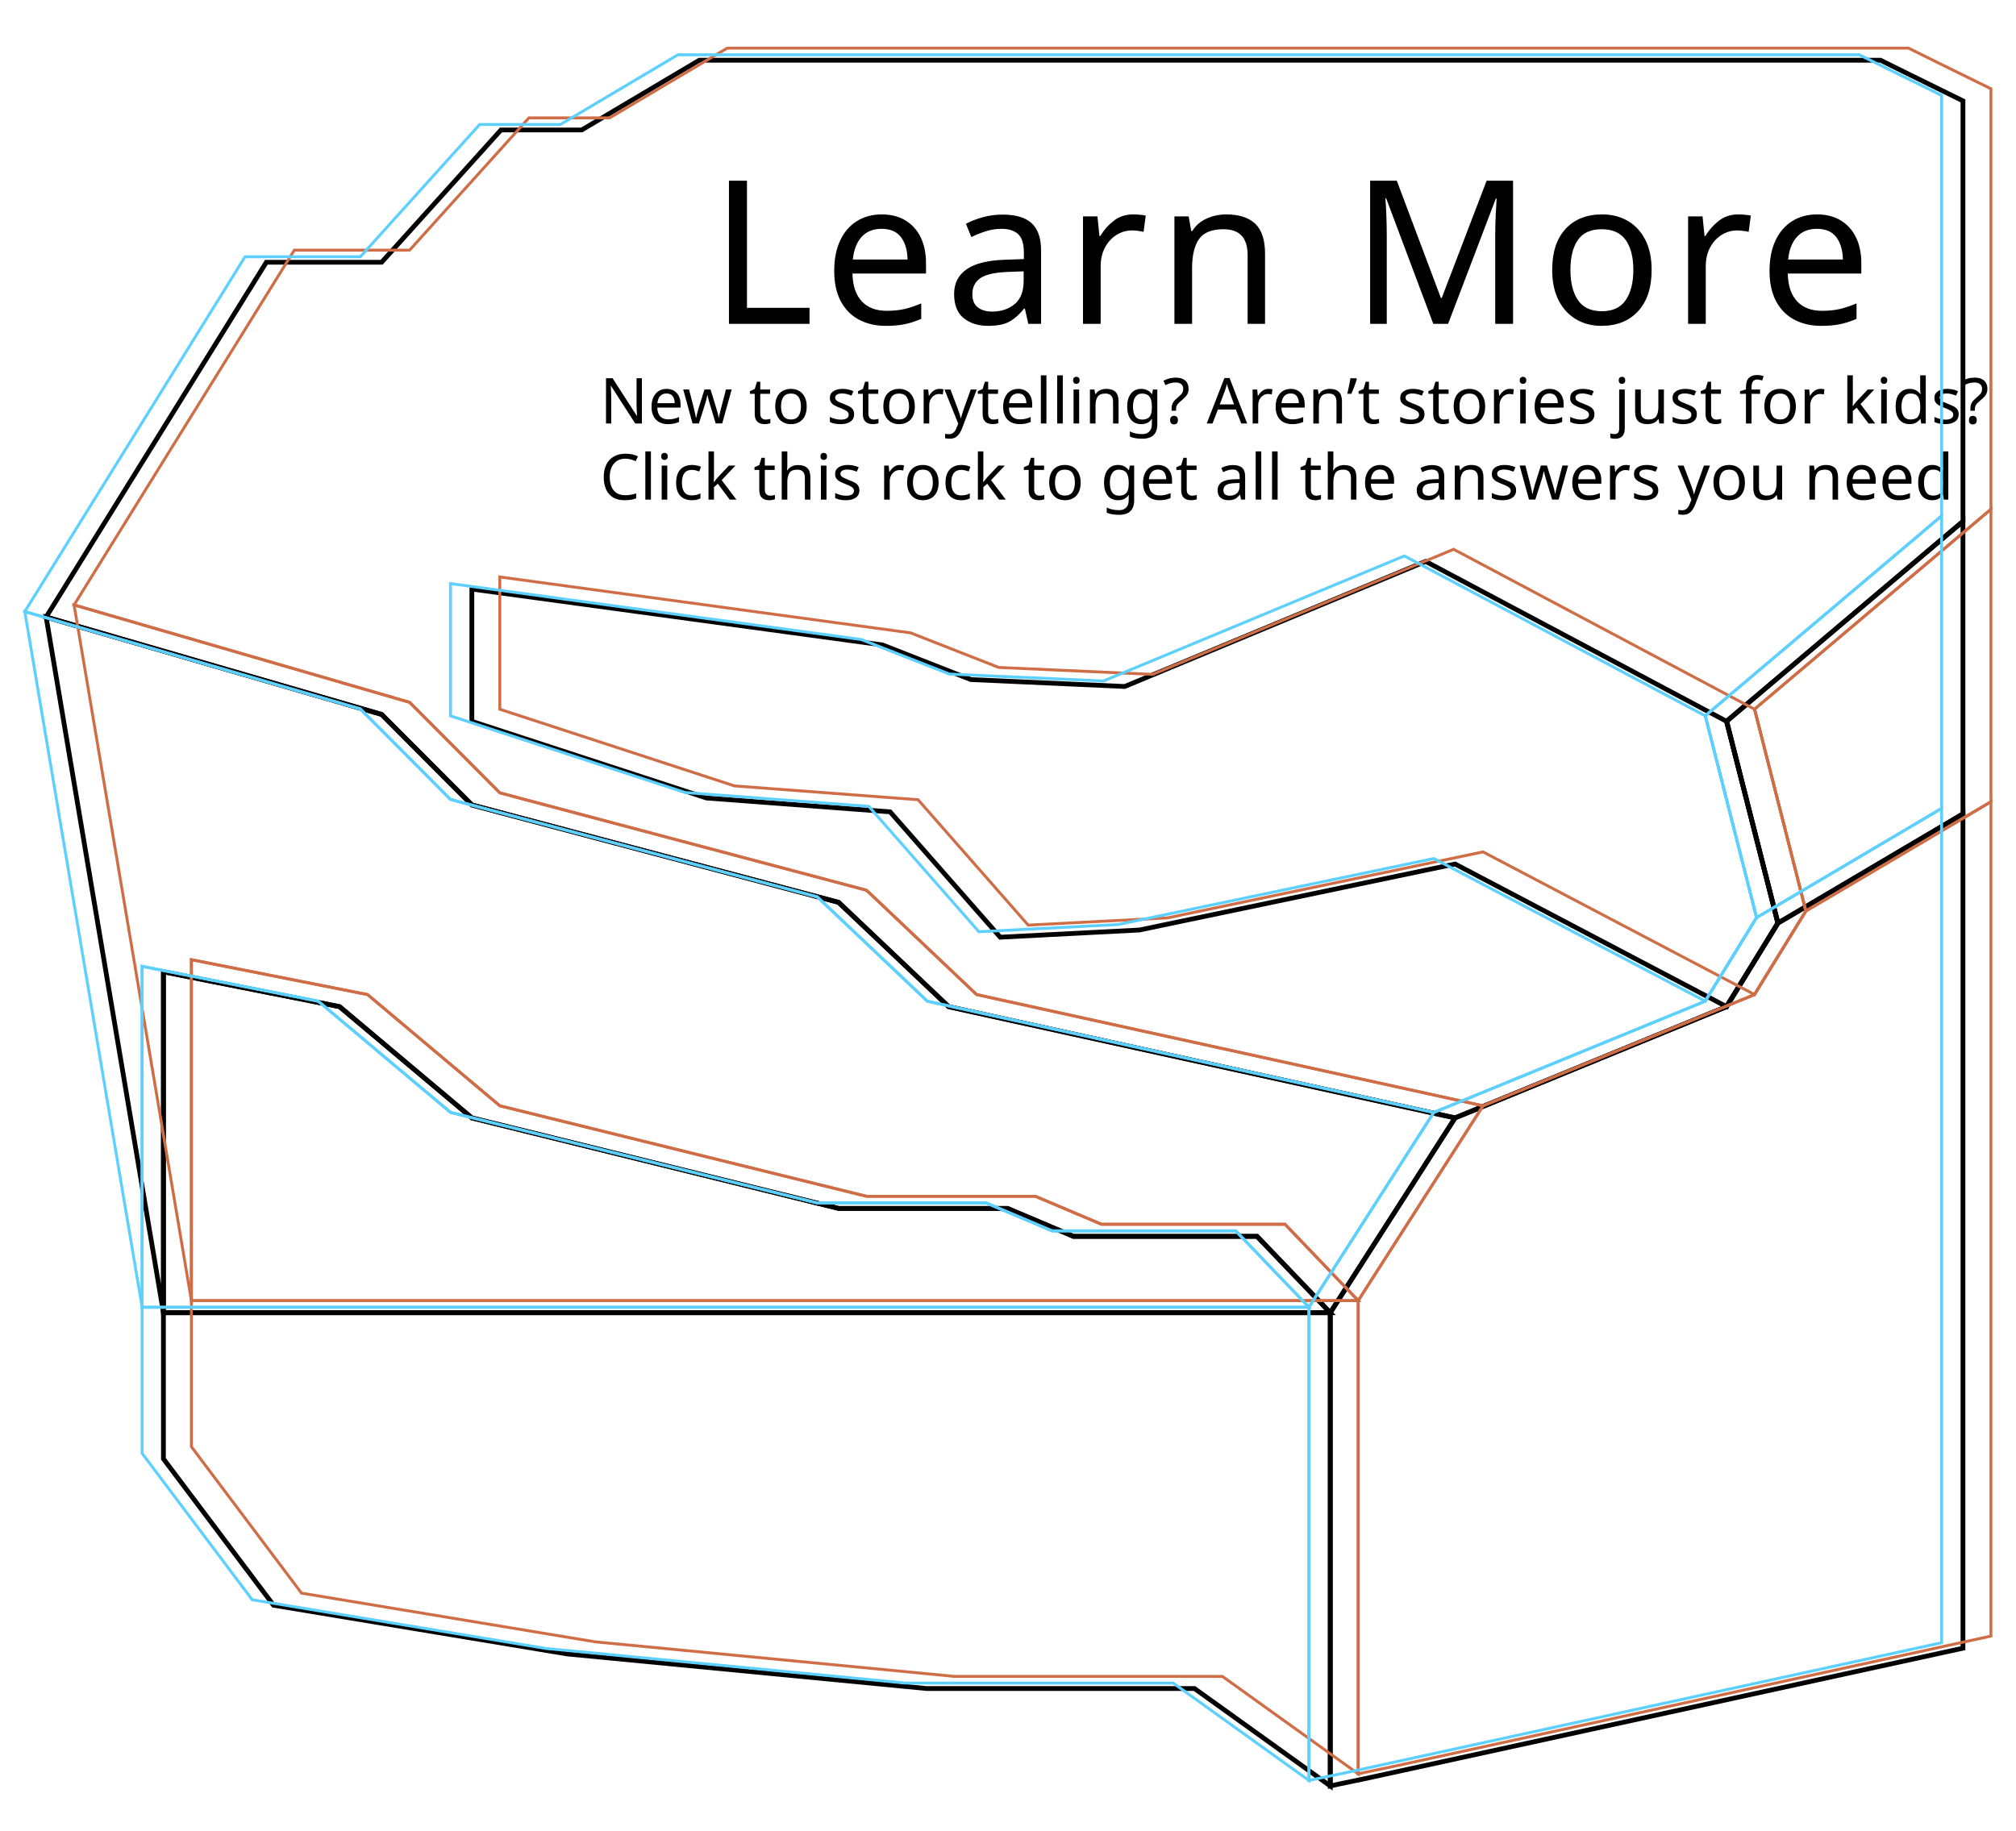
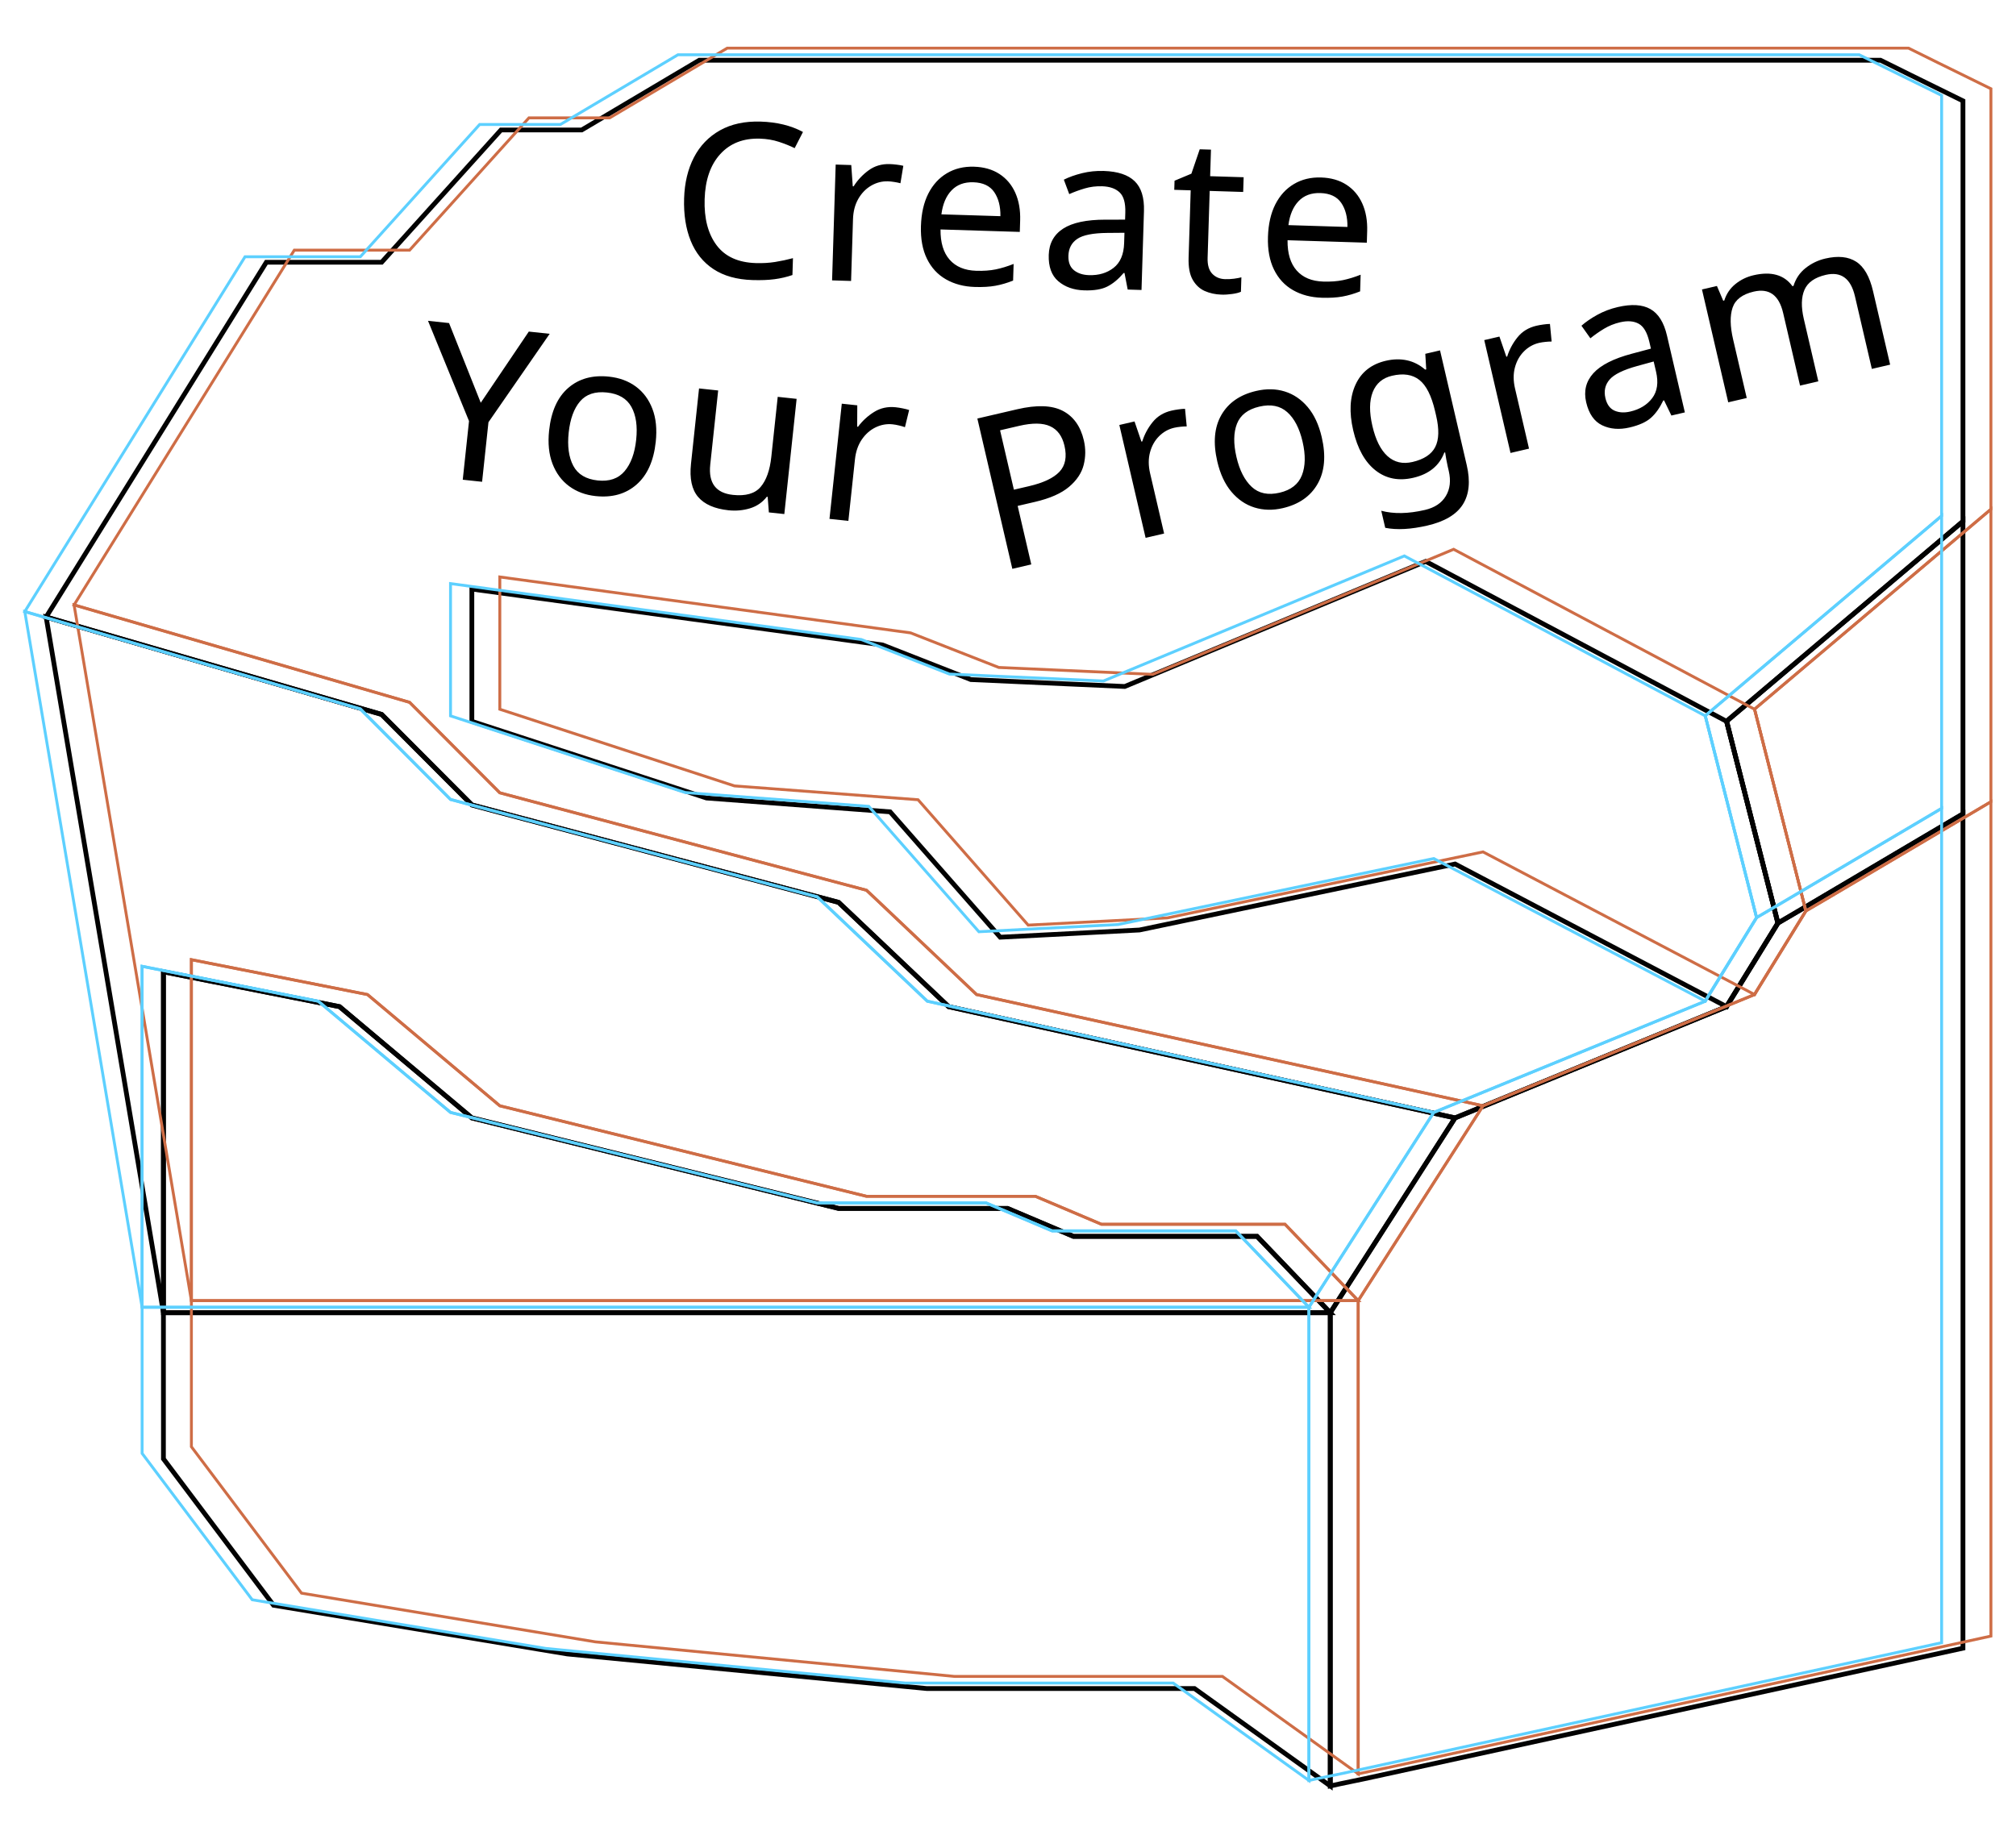
<svg xmlns="http://www.w3.org/2000/svg" version="1.1" id="Layer_1" x="0px" y="0px" viewBox="0 0 699.4 635.2" style="enable-background:new 0 0 699.4 635.2;" xml:space="preserve">
  <style type="text/css">
	.st0{fill:none;stroke:#020202;stroke-width:1.651;stroke-miterlimit:10;}
	.st1{font-family:'Arsenal-Regular';}
- 	.st2{font-size:69.54px;}
+ 	.st2{font-size:75px;}
	.st3{letter-spacing:3;}
- 	.st4{fill:none;}
- 	.st5{enable-background:new    ;}
- 	.st6{font-size:22px;}
- 	.st7{fill:none;stroke:#CE6D46;stroke-miterlimit:10;}
- 	.st8{fill:none;stroke:#5DD0FF;stroke-miterlimit:10;}
+ 	.st4{fill:none;stroke:#CE6D46;stroke-miterlimit:10;}
+ 	.st5{fill:none;stroke:#5DD0FF;stroke-miterlimit:10;}
</style>
  <g id="Layer_1_1_">
</g>
  <g id="Layer_2_1_">
    <g>
      <polygon class="st0" points="599,250.3 616.8,320.3 599,349.3 504.8,299.8 395.3,322.7 347,325.2 308.8,281.7 245.1,276.9     163.7,250.3 163.7,204.4 306.2,223.8 336.8,235.8 390.2,238.2 494.6,194.8   " />
      <polygon class="st0" points="599.9,249.5 599,250.3 616.8,320.3 599.5,348.4 599,349.3 504.8,387.9 337.7,351.2 329.1,349.3     293.7,315.7 293.7,315.7 293.7,315.7 290.9,313.1 173,281.8 163.7,279.3 134.6,250.1 132.4,247.9 28.7,217.8 16,214.1 92.4,91     132.4,91 173.8,45.1 201.8,45.1 242.6,20.9 652.4,20.9 662.7,26 681,35 681,180.9   " />
      <polygon class="st0" points="681,180.9 681,282.4 626,314.9 616.8,320.3 599,250.3 599.9,249.5   " />
      <polygon class="st0" points="461.5,455.5 436.1,429 372.4,429 349.5,419.3 290.9,419.3 163.7,387.9 117.8,349.3 56.7,337.2     56.7,455.5   " />
      <polygon class="st0" points="16,214.1 56.7,455.5 56.7,337.2 117.8,349.3 163.7,387.9 290.9,419.3 349.5,419.3 372.4,429     436.1,429 461.5,455.5 504.8,387.9 329.1,349.3 290.9,313.1 163.7,279.3 132.4,247.9   " />
      <polygon class="st0" points="681,282.4 681,571.9 473.4,617.2 465.2,618.9 465.2,618.9 461.5,619.7 461.5,455.5 464.3,451.1     503.4,390.1 504.8,387.9 599,349.3 599.5,348.4 616.8,320.3 626,314.9   " />
      <polygon class="st0" points="56.7,455.5 56.7,506.2 94.9,557 196.8,573.9 321.5,585.9 414.4,585.9 461.5,619.7 461.5,455.5   " />
    </g>
  </g>
-   <text transform="matrix(1 0 0 1 246.1424 112.3663)" class="st1 st2 st3">Learn More</text>
-   <rect x="178.1" y="130.4" class="st4" width="485" height="56" />
-   <text transform="matrix(1 0 0 1 208.1018 146.9524)" class="st5">
-     <tspan x="0" y="0" class="st1 st6">New to storytelling? Aren’t stories just for kids? </tspan>
-     <tspan x="0" y="26.4" class="st1 st6">Click this rock to get all the answers you need</tspan>
-   </text>
+   <text transform="matrix(0.9995 3.105867e-02 -3.105867e-02 0.9995 231.9252 95.5213)" class="st1 st2 st3">Create</text>
  <g id="Layer_2_2_">
    <g>
-       <polygon class="st7" points="608.7,246.1 626.5,316.1 608.7,345.1 514.5,295.6 405,318.5 356.7,321 318.5,277.5 254.8,272.7     173.4,246.1 173.4,200.2 315.9,219.6 346.5,231.6 399.9,234 504.3,190.6   " />
-       <polygon class="st7" points="609.6,245.3 608.7,246.1 626.5,316.1 609.2,344.2 608.7,345.1 514.5,383.7 347.4,347 338.8,345.1     303.4,311.5 303.4,311.5 303.4,311.5 300.6,308.9 182.7,277.6 173.4,275.1 144.3,245.9 142.1,243.7 38.4,213.6 25.7,209.9     102.1,86.8 142.1,86.8 183.5,40.9 211.5,40.9 252.3,16.7 662.1,16.7 672.4,21.8 690.7,30.8 690.7,176.7   " />
-       <polygon class="st7" points="690.7,176.7 690.7,278.2 635.7,310.7 626.5,316.1 608.7,246.1 609.6,245.3   " />
-       <polygon class="st7" points="471.2,451.3 445.8,424.8 382.1,424.8 359.2,415.1 300.6,415.1 173.4,383.7 127.5,345.1 66.4,333     66.4,451.3   " />
-       <polygon class="st7" points="25.7,209.9 66.4,451.3 66.4,333 127.5,345.1 173.4,383.7 300.6,415.1 359.2,415.1 382.1,424.8     445.8,424.8 471.2,451.3 514.5,383.7 338.8,345.1 300.6,308.9 173.4,275.1 142.1,243.7   " />
-       <polygon class="st7" points="690.7,278.2 690.7,567.7 483.1,613 474.9,614.7 474.9,614.7 471.2,615.5 471.2,451.3 474,446.9     513.1,385.9 514.5,383.7 608.7,345.1 609.2,344.2 626.5,316.1 635.7,310.7   " />
-       <polygon class="st7" points="66.4,451.3 66.4,502 104.6,552.8 206.5,569.7 331.2,581.7 424.1,581.7 471.2,615.5 471.2,451.3   " />
+       <polygon class="st4" points="608.7,246.1 626.5,316.1 608.7,345.1 514.5,295.6 405,318.5 356.7,321 318.5,277.5 254.8,272.7     173.4,246.1 173.4,200.2 315.9,219.6 346.5,231.6 399.9,234 504.3,190.6   " />
+       <polygon class="st4" points="609.6,245.3 608.7,246.1 626.5,316.1 609.2,344.2 608.7,345.1 514.5,383.7 347.4,347 338.8,345.1     303.4,311.5 303.4,311.5 303.4,311.5 300.6,308.9 182.7,277.6 173.4,275.1 144.3,245.9 142.1,243.7 38.4,213.6 25.7,209.9     102.1,86.8 142.1,86.8 183.5,40.9 211.5,40.9 252.3,16.7 662.1,16.7 672.4,21.8 690.7,30.8 690.7,176.7   " />
+       <polygon class="st4" points="690.7,176.7 690.7,278.2 635.7,310.7 626.5,316.1 608.7,246.1 609.6,245.3   " />
+       <polygon class="st4" points="471.2,451.3 445.8,424.8 382.1,424.8 359.2,415.1 300.6,415.1 173.4,383.7 127.5,345.1 66.4,333     66.4,451.3   " />
+       <polygon class="st4" points="25.7,209.9 66.4,451.3 66.4,333 127.5,345.1 173.4,383.7 300.6,415.1 359.2,415.1 382.1,424.8     445.8,424.8 471.2,451.3 514.5,383.7 338.8,345.1 300.6,308.9 173.4,275.1 142.1,243.7   " />
+       <polygon class="st4" points="690.7,278.2 690.7,567.7 483.1,613 474.9,614.7 474.9,614.7 471.2,615.5 471.2,451.3 474,446.9     513.1,385.9 514.5,383.7 608.7,345.1 609.2,344.2 626.5,316.1 635.7,310.7   " />
+       <polygon class="st4" points="66.4,451.3 66.4,502 104.6,552.8 206.5,569.7 331.2,581.7 424.1,581.7 471.2,615.5 471.2,451.3   " />
    </g>
  </g>
  <g id="Layer_2_3_">
    <g>
-       <polygon class="st8" points="591.6,248.4 609.4,318.4 591.6,347.4 497.4,297.9 387.9,320.8 339.6,323.3 301.4,279.8 237.7,275     156.3,248.4 156.3,202.5 298.8,221.9 329.4,233.9 382.8,236.3 487.2,192.9   " />
-       <polygon class="st8" points="592.5,247.6 591.6,248.4 609.4,318.4 592.1,346.5 591.6,347.4 497.4,386 330.3,349.3 321.7,347.4     286.3,313.8 286.3,313.8 286.3,313.8 283.5,311.2 165.6,279.9 156.3,277.4 127.2,248.2 125,246 21.3,215.9 8.6,212.2 85,89.1     125,89.1 166.4,43.2 194.4,43.2 235.2,19 645,19 655.3,24.1 673.6,33.1 673.6,179   " />
-       <polygon class="st8" points="673.6,179 673.6,280.5 618.6,313 609.4,318.4 591.6,248.4 592.5,247.6   " />
-       <polygon class="st8" points="454.1,453.6 428.7,427.1 365,427.1 342.1,417.4 283.5,417.4 156.3,386 110.4,347.4 49.3,335.3     49.3,453.6   " />
-       <polygon class="st8" points="8.6,212.2 49.3,453.6 49.3,335.3 110.4,347.4 156.3,386 283.5,417.4 342.1,417.4 365,427.1     428.7,427.1 454.1,453.6 497.4,386 321.7,347.4 283.5,311.2 156.3,277.4 125,246   " />
-       <polygon class="st8" points="673.6,280.5 673.6,570 466,615.3 457.8,617 457.8,617 454.1,617.8 454.1,453.6 456.9,449.2     496,388.2 497.4,386 591.6,347.4 592.1,346.5 609.4,318.4 618.6,313   " />
-       <polygon class="st8" points="49.3,453.6 49.3,504.3 87.5,555.1 189.4,572 314.1,584 407,584 454.1,617.8 454.1,453.6   " />
+       <polygon class="st5" points="591.6,248.4 609.4,318.4 591.6,347.4 497.4,297.9 387.9,320.8 339.6,323.3 301.4,279.8 237.7,275     156.3,248.4 156.3,202.5 298.8,221.9 329.4,233.9 382.8,236.3 487.2,192.9   " />
+       <polygon class="st5" points="592.5,247.6 591.6,248.4 609.4,318.4 592.1,346.5 591.6,347.4 497.4,386 330.3,349.3 321.7,347.4     286.3,313.8 286.3,313.8 286.3,313.8 283.5,311.2 165.6,279.9 156.3,277.4 127.2,248.2 125,246 21.3,215.9 8.6,212.2 85,89.1     125,89.1 166.4,43.2 194.4,43.2 235.2,19 645,19 655.3,24.1 673.6,33.1 673.6,179   " />
+       <polygon class="st5" points="673.6,179 673.6,280.5 618.6,313 609.4,318.4 591.6,248.4 592.5,247.6   " />
+       <polygon class="st5" points="454.1,453.6 428.7,427.1 365,427.1 342.1,417.4 283.5,417.4 156.3,386 110.4,347.4 49.3,335.3     49.3,453.6   " />
+       <polygon class="st5" points="8.6,212.2 49.3,453.6 49.3,335.3 110.4,347.4 156.3,386 283.5,417.4 342.1,417.4 365,427.1     428.7,427.1 454.1,453.6 497.4,386 321.7,347.4 283.5,311.2 156.3,277.4 125,246   " />
+       <polygon class="st5" points="673.6,280.5 673.6,570 466,615.3 457.8,617 457.8,617 454.1,617.8 454.1,453.6 456.9,449.2     496,388.2 497.4,386 591.6,347.4 592.1,346.5 609.4,318.4 618.6,313   " />
+       <polygon class="st5" points="49.3,453.6 49.3,504.3 87.5,555.1 189.4,572 314.1,584 407,584 454.1,617.8 454.1,453.6   " />
    </g>
  </g>
+   <g>
+     <text transform="matrix(0.9943 0.1062 -0.1062 0.9943 142.7975 164.5612)" class="st1 st2 st3">Your</text>
+   </g>
+   <text transform="matrix(0.974 -0.2266 0.2266 0.974 344.1106 199.028)" class="st1 st2 st3">Program</text>
</svg>
